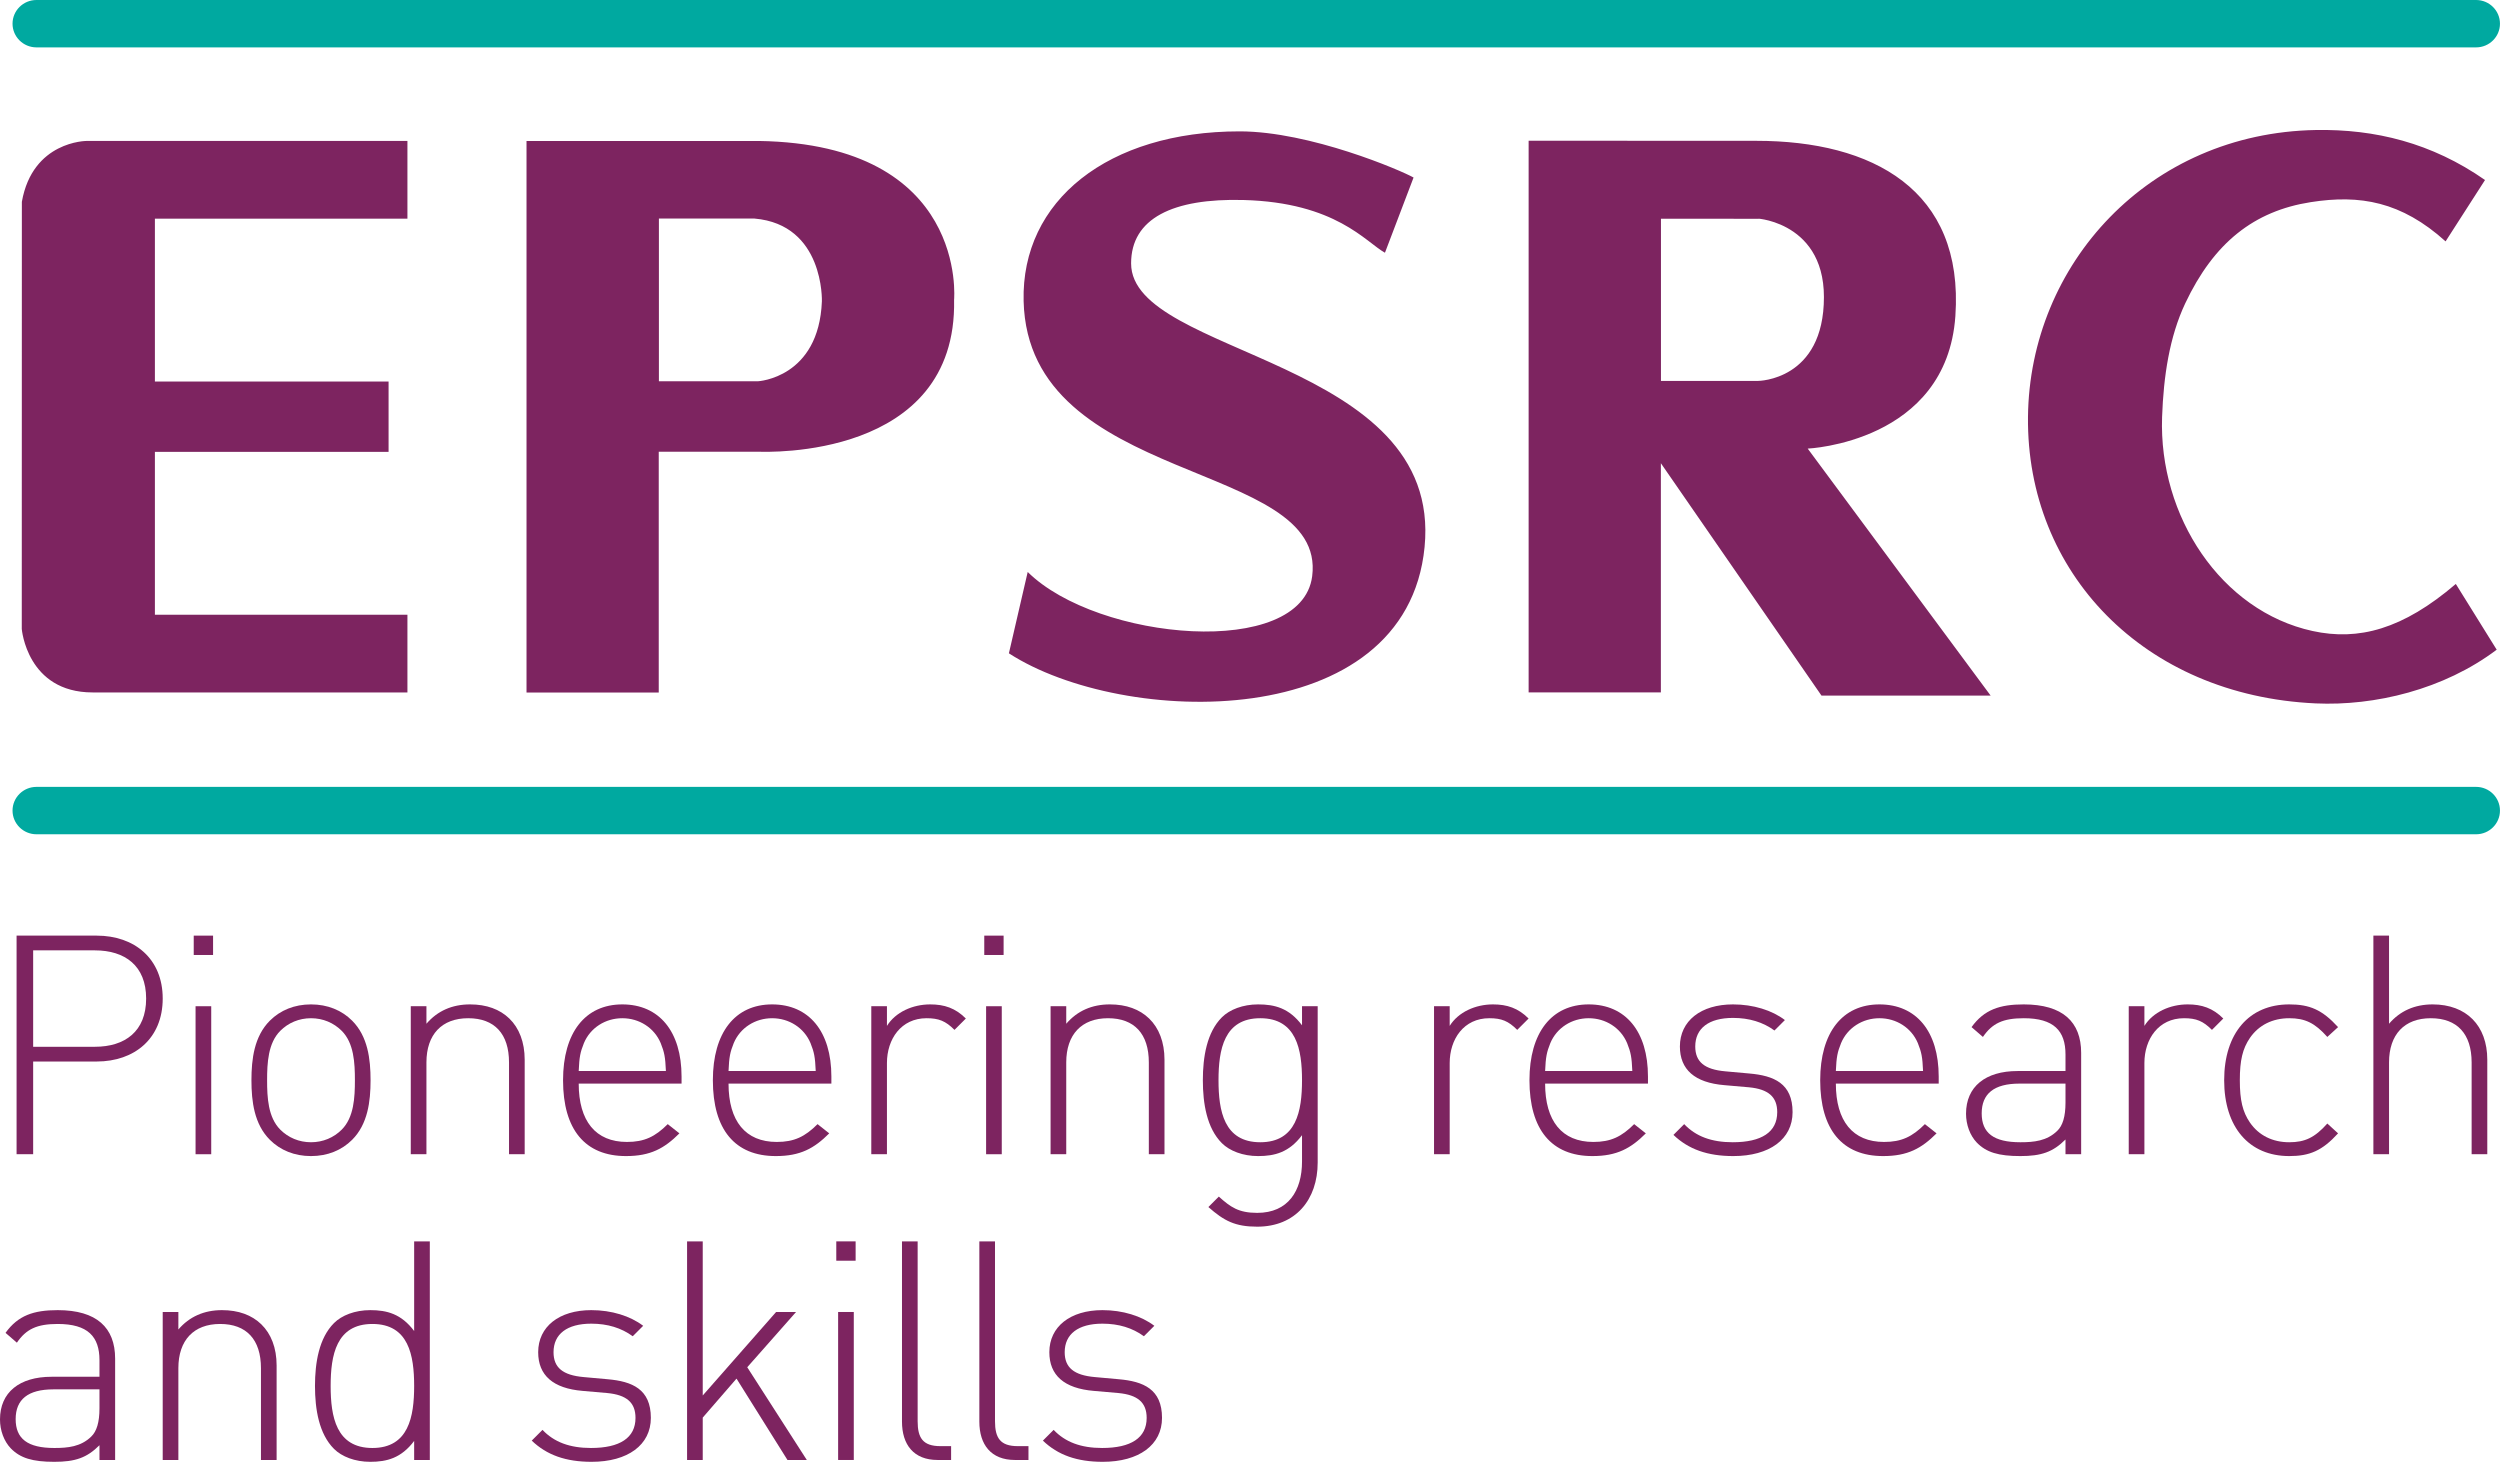
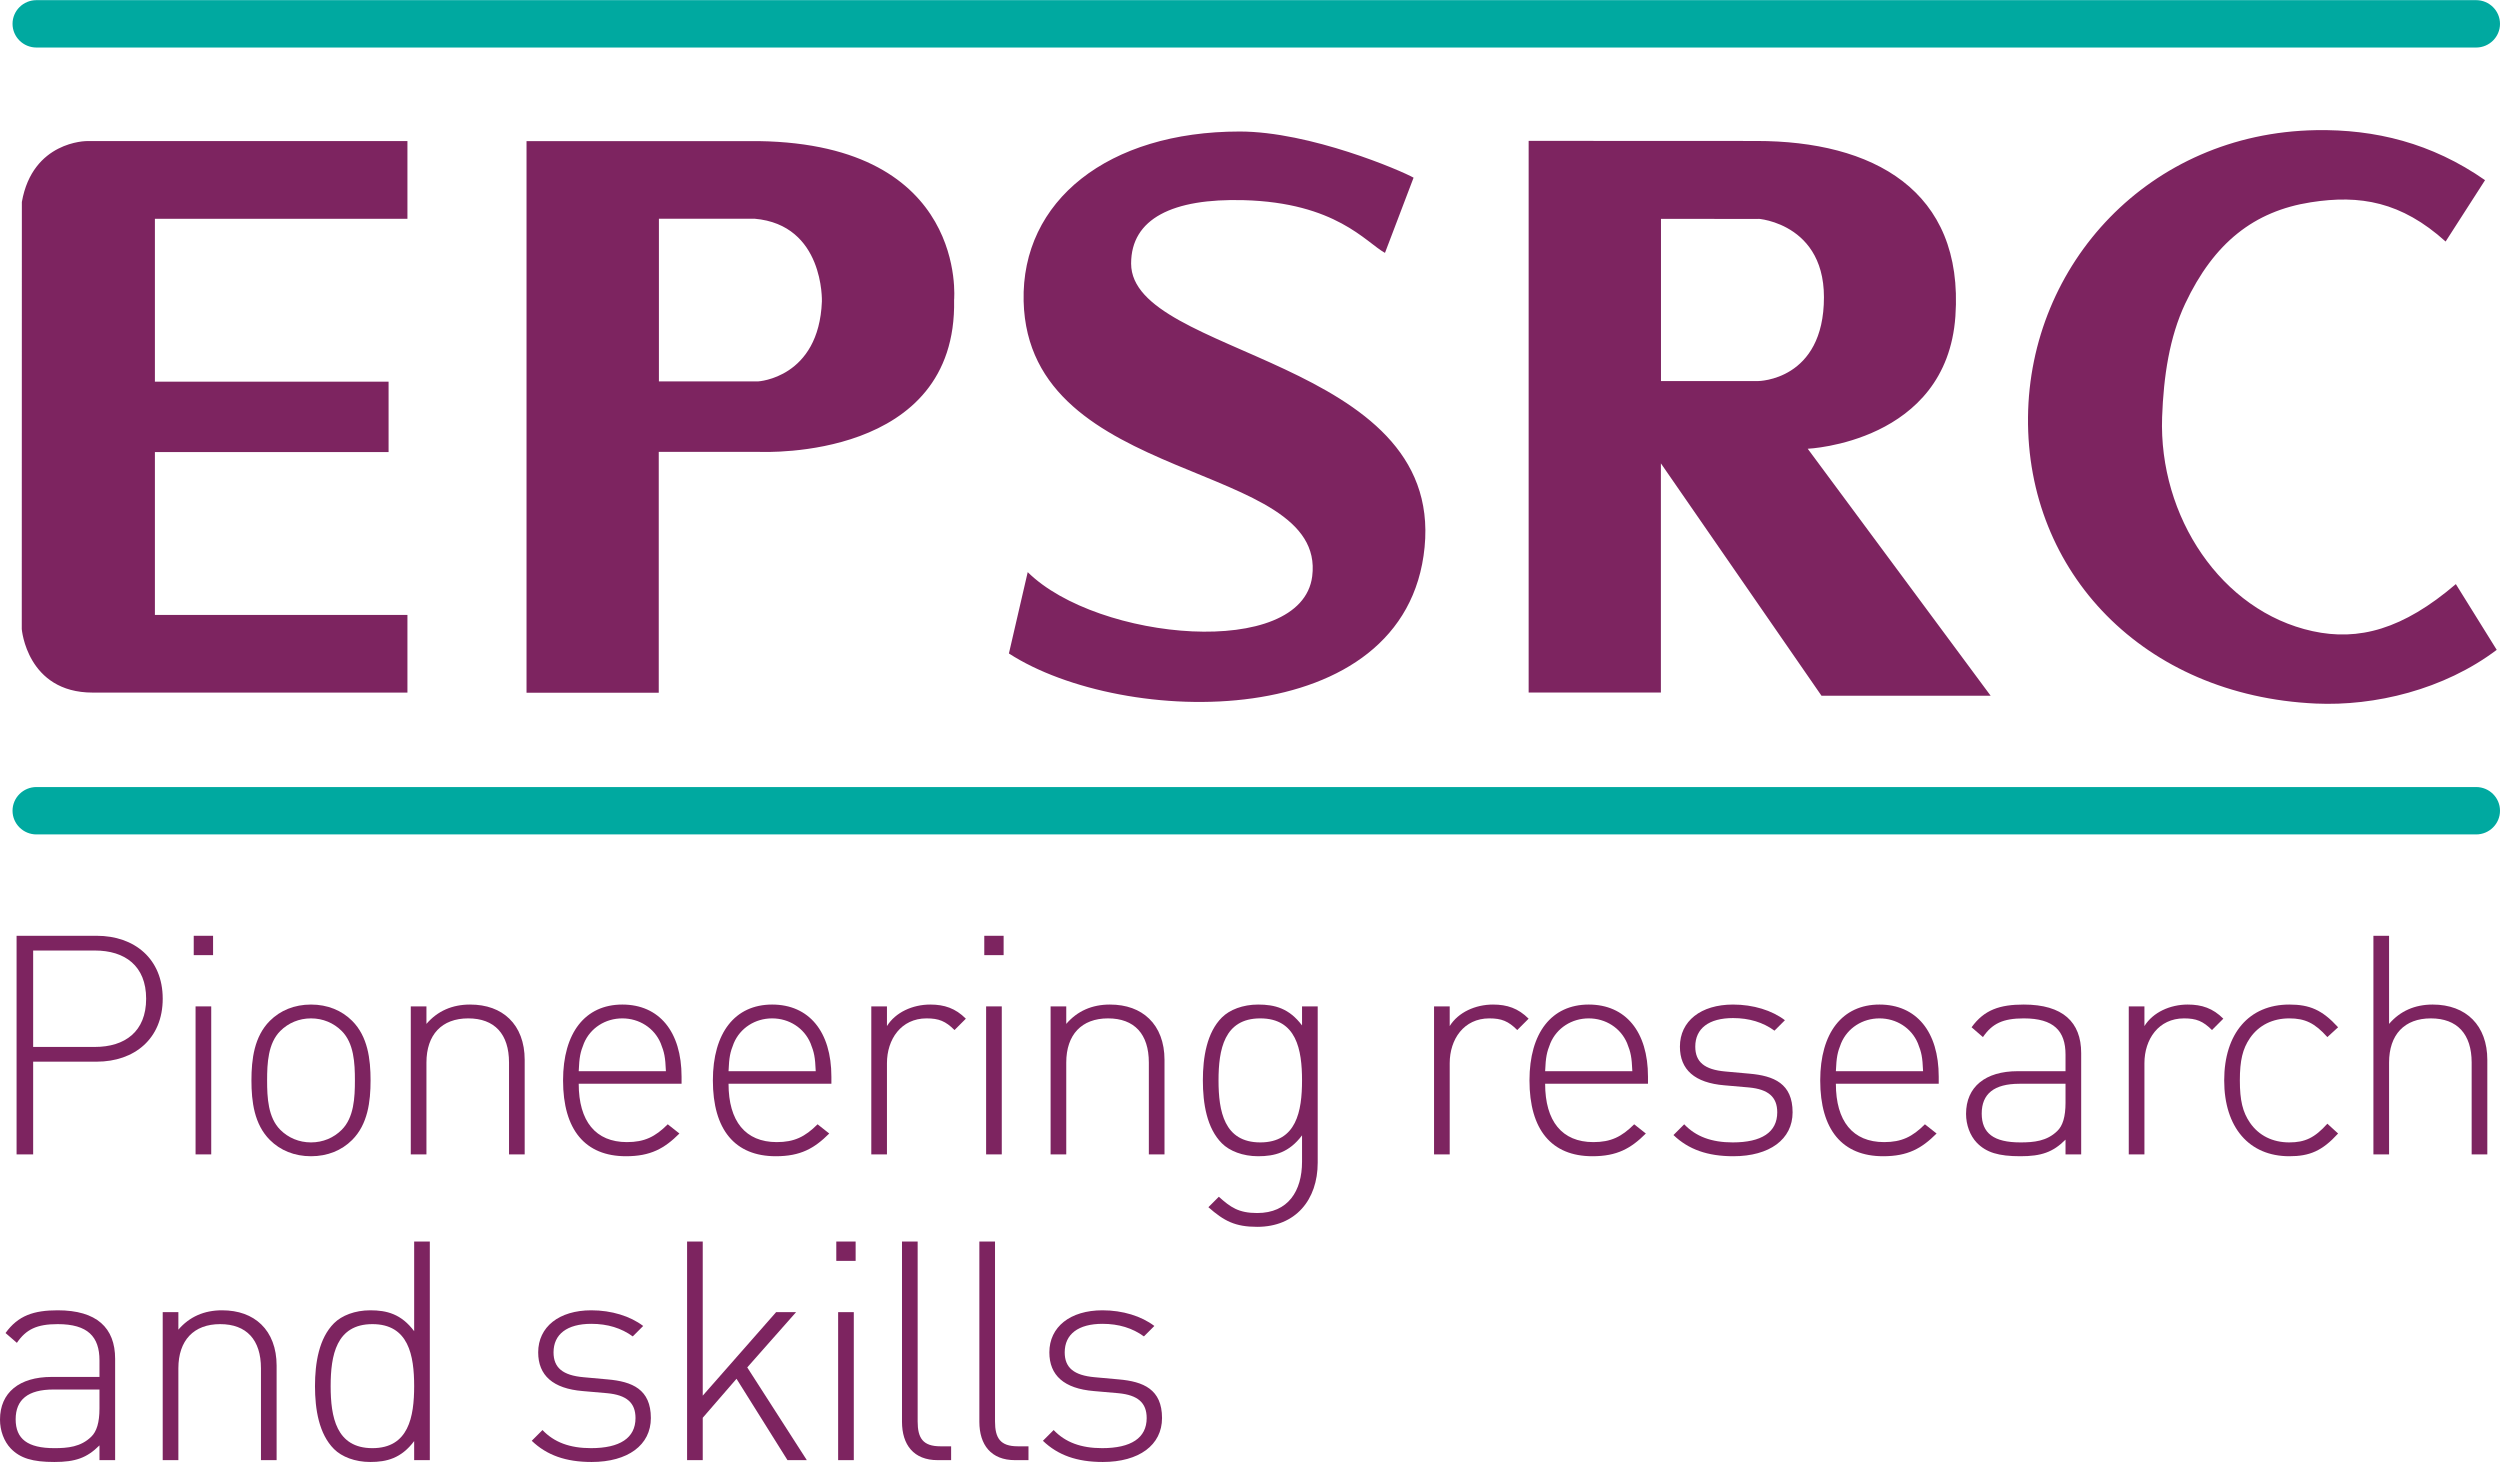
- <svg xmlns="http://www.w3.org/2000/svg" id="svg2" version="1.1" width="407.113" height="238.05" xml:space="preserve">
+ <svg xmlns="http://www.w3.org/2000/svg" id="svg2" version="1.1" width="407.112" height="238.05" xml:space="preserve" viewBox="0 0 407.108 238">
  <defs id="defs6">
    <clipPath clipPathUnits="userSpaceOnUse" id="clipPath18">
-       <path d="m 0,0 3256.86,0 0,1904 L 0,1904 0,0 z" id="path20" />
+       <path d="m 0,0 3256.86,0 0,1904 L 0,1904 0,0 Z" id="path20" />
    </clipPath>
  </defs>
  <g id="g10" transform="matrix(1.25,0,0,-1.25,0,238.05)">
    <g id="g12" transform="scale(0.1,0.1)">
      <g id="g14">
        <g id="g16" clip-path="url(#clipPath18)">
          <path d="m 47.5,879.281 3178.23,0 c 17.2,0 31.13,-13.851 31.13,-30.871 0,-17.058 -13.93,-30.871 -31.13,-30.871 l -3178.23,0 c -17.207,0 -31.172,13.813 -31.172,30.871 0,17.02 13.965,30.871 31.172,30.871 l 0,0" style="fill:#00a9a0;fill-opacity:1;fill-rule:nonzero;stroke:none" id="path22" />
          <path d="m 47.5,1904.4 3178.23,0 c 17.2,0 31.13,-13.82 31.13,-30.85 0,-17.06 -13.93,-30.88 -31.13,-30.88 l -3178.23,0 c -17.207,0 -31.172,13.82 -31.172,30.88 0,17.03 13.965,30.85 31.172,30.85 l 0,0" style="fill:#00a9a0;fill-opacity:1;fill-rule:nonzero;stroke:none" id="path24" />
          <path d="m 3237.39,1669.89 c -69.46,48.47 -143.5,66.47 -220.41,65.13 -217.44,-3.79 -372.97,-174.63 -375,-373.81 -2.05,-201.94 150.27,-362.858 374.76,-373.171 76.84,-3.516 166.84,17.911 235.86,69.961 l -53.26,85.65 c -69.04,-59.11 -126.8,-74.4 -186.68,-61.29 -119.08,26.04 -200.53,149.44 -195.98,278.85 1.9,53 9.57,104.31 30.14,147.95 37.42,79.26 89.73,120.33 163.5,131.89 64.18,10.06 117.97,0.92 175.7,-51.11 l 51.37,79.95 z m -945.43,-50.52 c -15.8,0.92 84.18,1.7 84.18,-101.97 0,-108.79 -85.74,-109.23 -85.74,-109.23 l -126.57,0 0,211.31 128.13,-0.11 z m -300.52,101.7 0,-718.66 172.28,0 0,298.53 209.25,-302.745 220.36,0 L 2355,1319.98 c 0,0 180.92,7.8 192.39,172.66 11.4,164.88 -108.52,228.3 -259.12,228.3 l -296.83,0.13 z m -149.91,-47.95 c -15.86,9.05 -134.8,60.14 -226.61,60.14 -171.18,0 -284.65,-90.05 -281.39,-221.11 5.99,-242.13 395.4,-205.77 375.93,-358.4 -13.83,-108.46 -279.56,-84.5 -370.61,5.5 l -24.5,-105.96 c 148.58,-96.298 517.77,-105.673 541.54,138.46 24.06,246.73 -382.33,248.15 -382.33,369.52 0,58.6 54.27,85.03 146.46,82.57 120.34,-3.2 159.22,-54.86 184.24,-68.7 l 37.27,97.98 z m -858.581,-53.45 c 91.001,-7.86 87.771,-107.76 87.771,-107.76 -3.9,-99.92 -83.13,-104.2 -83.13,-104.2 l -129.192,0 0,211.96 124.551,0 z m -297.019,101.08 0,-718.59 172.261,0 0,313.72 131.731,0 c 6.141,0 257.168,-10.81 253.028,197.89 0,0 18.83,202.77 -254.345,206.98 l -302.675,0 z M 28.477,1641.5 c 13.984,79.28 84.289,79.28 84.289,79.28 l 418.015,0 0,-101.21 -328.984,0 0,-212.19 304.426,0 0,-91.69 -304.426,0 0,-212.18 328.984,0 0,-101.19 c 0,0 -324.492,0 -410.09,0 -85.644,0 -92.332,82.68 -92.332,82.68 l 0.117,556.5" style="fill:#7d2460;fill-opacity:1;fill-rule:nonzero;stroke:none" id="path26" />
          <path d="m 123.59,666.301 -80.395,0 0,-125.602 80.395,0 c 39.191,0 66.797,20 66.797,62.813 0,42.789 -27.606,62.789 -66.797,62.789 z m 2.394,-144.801 -82.789,0 0,-120.789 -21.598,0 0,284.789 104.386,0 c 49.204,0 85.996,-30.012 85.996,-81.988 0,-52.012 -36.792,-82.012 -85.996,-82.012" style="fill:#7d2460;fill-opacity:1;fill-rule:nonzero;stroke:none" id="path28" />
          <path d="m 254.773,400.711 0,192.809 20.403,0 0,-192.809 -20.403,0 z m -2.394,259.578 0,25.211 25.195,0 0,-25.211 -25.195,0" style="fill:#7d2460;fill-opacity:1;fill-rule:nonzero;stroke:none" id="path30" />
          <path d="m 445.156,561.5 c -10.394,10.398 -24.394,16.398 -39.996,16.398 -15.594,0 -29.597,-6 -39.992,-16.398 -15.996,-15.988 -17.199,-42 -17.199,-64.398 0,-22.372 1.203,-48.383 17.199,-64.383 10.395,-10.399 24.398,-16.391 39.992,-16.391 15.602,0 29.602,5.992 39.996,16.391 16,16 17.203,42.011 17.203,64.383 0,22.398 -1.203,48.41 -17.203,64.398 z m 13.606,-141.988 c -13.606,-13.602 -32.004,-21.203 -53.602,-21.203 -21.597,0 -39.992,7.601 -53.594,21.203 -20.398,20.41 -24,50 -24,77.59 0,27.617 3.602,57.199 24,77.609 13.602,13.578 31.997,21.199 53.594,21.199 21.598,0 39.996,-7.621 53.602,-21.199 20.394,-20.41 23.996,-49.992 23.996,-77.609 0,-27.59 -3.602,-57.18 -23.996,-77.59" style="fill:#7d2460;fill-opacity:1;fill-rule:nonzero;stroke:none" id="path32" />
          <path d="m 663.129,400.711 0,119.598 c 0,37.203 -18.797,57.589 -53.191,57.589 -34.403,0 -54.395,-21.199 -54.395,-57.589 l 0,-119.598 -20.402,0 0,192.809 20.402,0 0,-22.821 c 14.398,16.801 33.594,25.211 56.797,25.211 21.598,0 38.793,-6.422 51.191,-18.41 12.801,-12.391 20,-30.801 20,-53.59 l 0,-123.199 -20.402,0" style="fill:#7d2460;fill-opacity:1;fill-rule:nonzero;stroke:none" id="path34" />
          <path d="m 860.715,545.512 c -8.402,19.988 -28,32.386 -49.996,32.386 -22.004,0 -41.602,-12.398 -49.996,-32.386 -4.805,-11.992 -6,-18 -6.801,-36.41 l 113.594,0 c -0.801,18.41 -2.004,24.418 -6.801,36.41 z M 753.922,492.719 c 0,-48.797 21.996,-76 62.793,-76 22.801,0 36.801,6.812 53.195,23.203 l 15.203,-12.012 c -19.601,-19.601 -37.597,-29.601 -69.593,-29.601 -53.196,0 -82,34.41 -82,98.793 0,62 28.804,98.808 77.199,98.808 47.992,0 77.191,-35.211 77.191,-94.012 l 0,-9.179 -133.988,0" style="fill:#7d2460;fill-opacity:1;fill-rule:nonzero;stroke:none" id="path36" />
          <path d="m 1055.89,545.512 c -8.4,19.988 -28,32.386 -50,32.386 -21.995,0 -41.593,-12.398 -49.992,-32.386 -4.8,-11.992 -6,-18 -6.796,-36.41 l 113.588,0 c -0.8,18.41 -2,24.418 -6.8,36.41 z M 949.102,492.719 c 0,-48.797 21.992,-76 62.788,-76 22.8,0 36.8,6.812 53.2,23.203 l 15.2,-12.012 c -19.6,-19.601 -37.59,-29.601 -69.6,-29.601 -53.19,0 -81.995,34.41 -81.995,98.793 0,62 28.805,98.808 77.195,98.808 48,0 77.2,-35.211 77.2,-94.012 l 0,-9.179 -133.988,0" style="fill:#7d2460;fill-opacity:1;fill-rule:nonzero;stroke:none" id="path38" />
          <path d="m 1243.48,562.711 c -11.61,11.59 -20.4,15.187 -36.4,15.187 -33.2,0 -51.6,-27.199 -51.6,-58.398 l 0,-118.789 -20.4,0 0,192.809 20.4,0 0,-25.622 c 11.2,18.024 33.6,28.012 56.4,28.012 18.39,0 32.79,-4.801 46.39,-18.41 l -14.79,-14.789" style="fill:#7d2460;fill-opacity:1;fill-rule:nonzero;stroke:none" id="path40" />
          <path d="m 1284.66,400.711 0,192.809 20.4,0 0,-192.809 -20.4,0 z m -2.39,259.578 0,25.211 25.19,0 0,-25.211 -25.19,0" style="fill:#7d2460;fill-opacity:1;fill-rule:nonzero;stroke:none" id="path42" />
          <path d="m 1496.65,400.711 0,119.598 c 0,37.203 -18.8,57.589 -53.2,57.589 -34.39,0 -54.39,-21.199 -54.39,-57.589 l 0,-119.598 -20.4,0 0,192.809 20.4,0 0,-22.821 c 14.39,16.801 33.59,25.211 56.79,25.211 21.6,0 38.8,-6.422 51.2,-18.41 12.8,-12.391 20,-30.801 20,-53.59 l 0,-123.199 -20.4,0" style="fill:#7d2460;fill-opacity:1;fill-rule:nonzero;stroke:none" id="path44" />
          <path d="m 1641.83,577.898 c -47.2,0 -54.4,-40.796 -54.4,-80.796 0,-39.993 7.2,-80.774 54.4,-80.774 47.19,0 54.39,40.781 54.39,80.774 0,40 -7.2,80.796 -54.39,80.796 z m -4,-271.57 c -28.8,0 -43.2,7.602 -63.6,25.582 l 13.6,13.621 c 15.2,-13.621 25.6,-21.211 50,-21.211 40.4,0 58.39,28.809 58.39,66.809 l 0,34.383 c -16.8,-22.391 -35.59,-27.203 -57.19,-27.203 -20,0 -37.2,6.812 -47.2,16.812 -19.6,19.59 -24.8,51.59 -24.8,81.981 0,30.41 5.2,62.386 24.8,82 10,10 27.2,16.808 47.2,16.808 21.6,0 40.39,-4.801 57.19,-27.199 l 0,24.809 20.41,0 0,-203.598 c 0,-48.402 -28.81,-83.594 -78.8,-83.594" style="fill:#7d2460;fill-opacity:1;fill-rule:nonzero;stroke:none" id="path46" />
          <path d="m 1976.59,562.711 c -11.6,11.59 -20.4,15.187 -36.39,15.187 -33.2,0 -51.6,-27.199 -51.6,-58.398 l 0,-118.789 -20.4,0 0,192.809 20.4,0 0,-25.622 c 11.2,18.024 33.59,28.012 56.39,28.012 18.4,0 32.8,-4.801 46.4,-18.41 l -14.8,-14.789" style="fill:#7d2460;fill-opacity:1;fill-rule:nonzero;stroke:none" id="path48" />
          <path d="m 2119.72,545.512 c -8.4,19.988 -28,32.386 -50,32.386 -22,0 -41.6,-12.398 -49.99,-32.386 -4.8,-11.992 -6,-18 -6.81,-36.41 l 113.6,0 c -0.8,18.41 -2,24.418 -6.8,36.41 z m -106.8,-52.793 c 0,-48.797 22,-76 62.8,-76 22.8,0 36.8,6.812 53.2,23.203 l 15.2,-12.012 c -19.6,-19.601 -37.6,-29.601 -69.6,-29.601 -53.19,0 -82,34.41 -82,98.793 0,62 28.81,98.808 77.2,98.808 47.99,0 77.19,-35.211 77.19,-94.012 l 0,-9.179 -133.99,0" style="fill:#7d2460;fill-opacity:1;fill-rule:nonzero;stroke:none" id="path50" />
          <path d="m 2258.1,398.309 c -33.6,0 -58.4,8.8 -78,27.601 l 14,14.012 c 15.2,-15.992 35.59,-23.594 63.2,-23.594 37.6,0 58,13.184 58,39.184 0,20 -11.6,30 -36.8,32.398 l -32,2.789 c -38.8,3.211 -58,20.41 -58,50.41 0,33.192 27.21,54.801 69.2,54.801 26.41,0 50.8,-7.621 67.6,-20.41 l -13.61,-13.602 c -14.79,10.813 -32.8,16.403 -53.99,16.403 -31.59,0 -49.19,-13.59 -49.19,-37.192 0,-20 11.99,-30 39.19,-32.398 l 31.19,-2.813 c 32.01,-2.789 56.41,-12.789 56.41,-50.386 0,-35.203 -30,-57.203 -77.2,-57.203" style="fill:#7d2460;fill-opacity:1;fill-rule:nonzero;stroke:none" id="path52" />
          <path d="m 2498.48,545.512 c -8.41,19.988 -28,32.386 -50,32.386 -21.99,0 -41.6,-12.398 -49.99,-32.386 -4.8,-11.992 -6,-18 -6.81,-36.41 l 113.6,0 c -0.79,18.41 -1.99,24.418 -6.8,36.41 z m -106.8,-52.793 c 0,-48.797 22.01,-76 62.8,-76 22.8,0 36.79,6.812 53.2,23.203 l 15.2,-12.012 c -19.59,-19.601 -37.6,-29.601 -69.59,-29.601 -53.21,0 -82.01,34.41 -82.01,98.793 0,62 28.8,98.808 77.2,98.808 48,0 77.19,-35.211 77.19,-94.012 l 0,-9.179 -133.99,0" style="fill:#7d2460;fill-opacity:1;fill-rule:nonzero;stroke:none" id="path54" />
          <path d="m 2690.85,492.719 -59.99,0 c -33.2,0 -49.19,-13.219 -49.19,-38.797 0,-25.613 15.6,-37.594 50.39,-37.594 17.59,0 34.4,1.582 47.99,14.793 7.21,6.789 10.8,18.801 10.8,36.789 l 0,24.809 z m 0,-92.008 0,19.211 c -16.39,-16.41 -31.59,-21.613 -58.79,-21.613 -28.39,0 -44.4,4.812 -56.79,17.601 -8.8,9.211 -14,23.211 -14,37.61 0,35.191 25.19,55.582 67.19,55.582 l 62.39,0 0,21.597 c 0,30.801 -15.19,47.199 -54.39,47.199 -27.2,0 -41.2,-6.789 -53.19,-24.378 l -14.81,12.789 c 16.41,22.793 36.8,29.601 68,29.601 50.8,0 74.79,-22.808 74.79,-63.191 l 0,-132.008 -20.4,0" style="fill:#7d2460;fill-opacity:1;fill-rule:nonzero;stroke:none" id="path56" />
          <path d="m 2881.64,562.711 c -11.62,11.59 -20.4,15.187 -36.41,15.187 -33.19,0 -51.59,-27.199 -51.59,-58.398 l 0,-118.789 -20.4,0 0,192.809 20.4,0 0,-25.622 c 11.2,18.024 33.6,28.012 56.39,28.012 18.4,0 32.81,-4.801 46.39,-18.41 l -14.78,-14.789" style="fill:#7d2460;fill-opacity:1;fill-rule:nonzero;stroke:none" id="path58" />
          <path d="m 2982.36,398.309 c -52.39,0 -84.8,37.601 -84.8,98.793 0,61.199 32.41,98.808 84.8,98.808 26.39,0 42.8,-6.808 63.59,-29.601 l -14,-12.789 c -16.4,18.378 -29.19,24.378 -49.59,24.378 -21.6,0 -39.59,-8.796 -51.19,-25.578 -9.6,-14.019 -13.21,-29.211 -13.21,-55.218 0,-25.993 3.61,-41.204 13.21,-55.192 11.6,-16.789 29.59,-25.582 51.19,-25.582 20.4,0 33.19,5.992 49.59,24.371 l 14,-12.789 c -20.79,-22.789 -37.2,-29.601 -63.59,-29.601" style="fill:#7d2460;fill-opacity:1;fill-rule:nonzero;stroke:none" id="path60" />
          <path d="m 3219.94,400.711 0,119.598 c 0,37.203 -18.8,57.589 -53.2,57.589 -34.39,0 -54.39,-21.199 -54.39,-57.589 l 0,-119.598 -20.4,0 0,284.789 20.4,0 0,-114.801 c 14.39,16.801 33.59,25.211 56.8,25.211 43.98,0 71.19,-27.609 71.19,-72 l 0,-123.199 -20.4,0" style="fill:#7d2460;fill-opacity:1;fill-rule:nonzero;stroke:none" id="path62" />
          <path d="m 129.59,94.398 -59.996,0 c -33.195,0 -49.199,-13.199 -49.199,-38.789 0,-25.609 15.602,-37.59 50.402,-37.59 17.598,0 34.394,1.59 47.992,14.789 7.195,6.801 10.801,18.801 10.801,36.793 l 0,24.797 z m 0,-92 0,19.223 C 113.188,5.211 97.992,0 70.797,0 42.398,0 26.398,4.809 14,17.602 5.195,26.82 0,40.809 0,55.219 0,90.41 25.195,110.801 67.191,110.801 l 62.399,0 0,21.59 c 0,30.808 -15.199,47.199 -54.395,47.199 C 47.992,179.59 34,172.801 21.996,155.211 L 7.199,168 C 23.594,190.789 44,197.602 75.195,197.602 c 50.789,0 74.789,-22.813 74.789,-63.204 l 0,-132 -20.394,0" style="fill:#7d2460;fill-opacity:1;fill-rule:nonzero;stroke:none" id="path64" />
          <path d="m 339.961,2.398 0,119.602 c 0,37.199 -18.793,57.59 -53.191,57.59 -34.399,0 -54.399,-21.192 -54.399,-57.59 l 0,-119.602 -20.398,0 0,192.801 20.398,0 0,-22.82 c 14.402,16.82 33.598,25.223 56.801,25.223 21.594,0 38.793,-6.411 51.195,-18.403 12.797,-12.398 19.992,-30.801 19.992,-53.59 l 0,-123.211 -20.398,0" style="fill:#7d2460;fill-opacity:1;fill-rule:nonzero;stroke:none" id="path66" />
          <path d="m 485.152,179.59 c -47.199,0 -54.394,-40.801 -54.394,-80.801 0,-39.988 7.195,-80.77 54.394,-80.77 47.192,0 54.395,40.781 54.395,80.77 0,40 -7.203,80.801 -54.395,80.801 z m 54.395,-177.192 0,24.812 C 522.742,4.809 503.945,0 482.348,0 c -19.993,0 -37.196,6.82 -47.192,16.82 -19.597,19.578 -24.804,51.578 -24.804,81.969 0,30.41 5.207,62.402 24.804,82 9.996,10 27.199,16.813 47.192,16.813 21.597,0 40.394,-4.801 57.199,-27.204 l 0,116.793 20.398,0 0,-284.793 -20.398,0" style="fill:#7d2460;fill-opacity:1;fill-rule:nonzero;stroke:none" id="path68" />
          <path d="m 770.719,0 c -33.602,0 -58.395,8.801 -77.992,27.602 l 13.996,14.008 c 15.203,-15.988 35.597,-23.59 63.195,-23.59 37.598,0 57.992,13.18 57.992,39.191 0,19.988 -11.597,29.988 -36.797,32.391 l -31.996,2.789 c -38.801,3.219 -57.996,20.418 -57.996,50.41 0,33.199 27.199,54.801 69.195,54.801 26.399,0 50.793,-7.622 67.594,-20.411 L 824.313,163.59 c -14.801,10.808 -32.793,16.39 -53.997,16.39 -31.601,0 -49.199,-13.57 -49.199,-37.179 0,-19.992 11.996,-29.992 39.199,-32.391 l 31.204,-2.82 C 823.512,104.801 847.91,94.801 847.91,57.211 847.91,22.012 817.91,0 770.719,0" style="fill:#7d2460;fill-opacity:1;fill-rule:nonzero;stroke:none" id="path70" />
          <path d="M 1025.88,2.398 959.492,108.398 915.496,57.602 l 0,-55.203 -20.402,0 0,284.793 20.402,0 0,-200.769 95.594,108.777 25.99,0 -63.596,-72 77.596,-120.801 -25.2,0" style="fill:#7d2460;fill-opacity:1;fill-rule:nonzero;stroke:none" id="path72" />
          <path d="m 1091.88,2.398 0,192.801 20.4,0 0,-192.801 -20.4,0 z m -2.4,259.59 0,25.203 25.19,0 0,-25.203 -25.19,0" style="fill:#7d2460;fill-opacity:1;fill-rule:nonzero;stroke:none" id="path74" />
          <path d="m 1221.46,2.398 c -31.19,0 -46.39,20 -46.39,50 l 0,234.793 20.4,0 0,-234.382 c 0,-21.609 6.8,-32.387 29.6,-32.387 l 14,0 0,-18.023 -17.61,0" style="fill:#7d2460;fill-opacity:1;fill-rule:nonzero;stroke:none" id="path76" />
          <path d="m 1322.25,2.398 c -31.2,0 -46.4,20 -46.4,50 l 0,234.793 20.4,0 0,-234.382 c 0,-21.609 6.8,-32.387 29.6,-32.387 l 14,0 0,-18.023 -17.6,0" style="fill:#7d2460;fill-opacity:1;fill-rule:nonzero;stroke:none" id="path78" />
          <path d="m 1436.64,0 c -33.6,0 -58.4,8.801 -78,27.602 l 14,14.008 c 15.2,-15.988 35.6,-23.59 63.19,-23.59 37.6,0 58,13.18 58,39.191 0,19.988 -11.6,29.988 -36.8,32.391 l -31.99,2.789 c -38.8,3.219 -58,20.418 -58,50.41 0,33.199 27.2,54.801 69.2,54.801 26.39,0 50.79,-7.622 67.59,-20.411 l -13.6,-13.601 c -14.8,10.808 -32.79,16.39 -53.99,16.39 -31.61,0 -49.2,-13.57 -49.2,-37.179 0,-19.992 12,-29.992 39.2,-32.391 l 31.2,-2.82 c 31.99,-2.789 56.39,-12.789 56.39,-50.379 C 1513.83,22.012 1483.83,0 1436.64,0" style="fill:#7d2460;fill-opacity:1;fill-rule:nonzero;stroke:none" id="path80" />
        </g>
      </g>
    </g>
  </g>
</svg>
